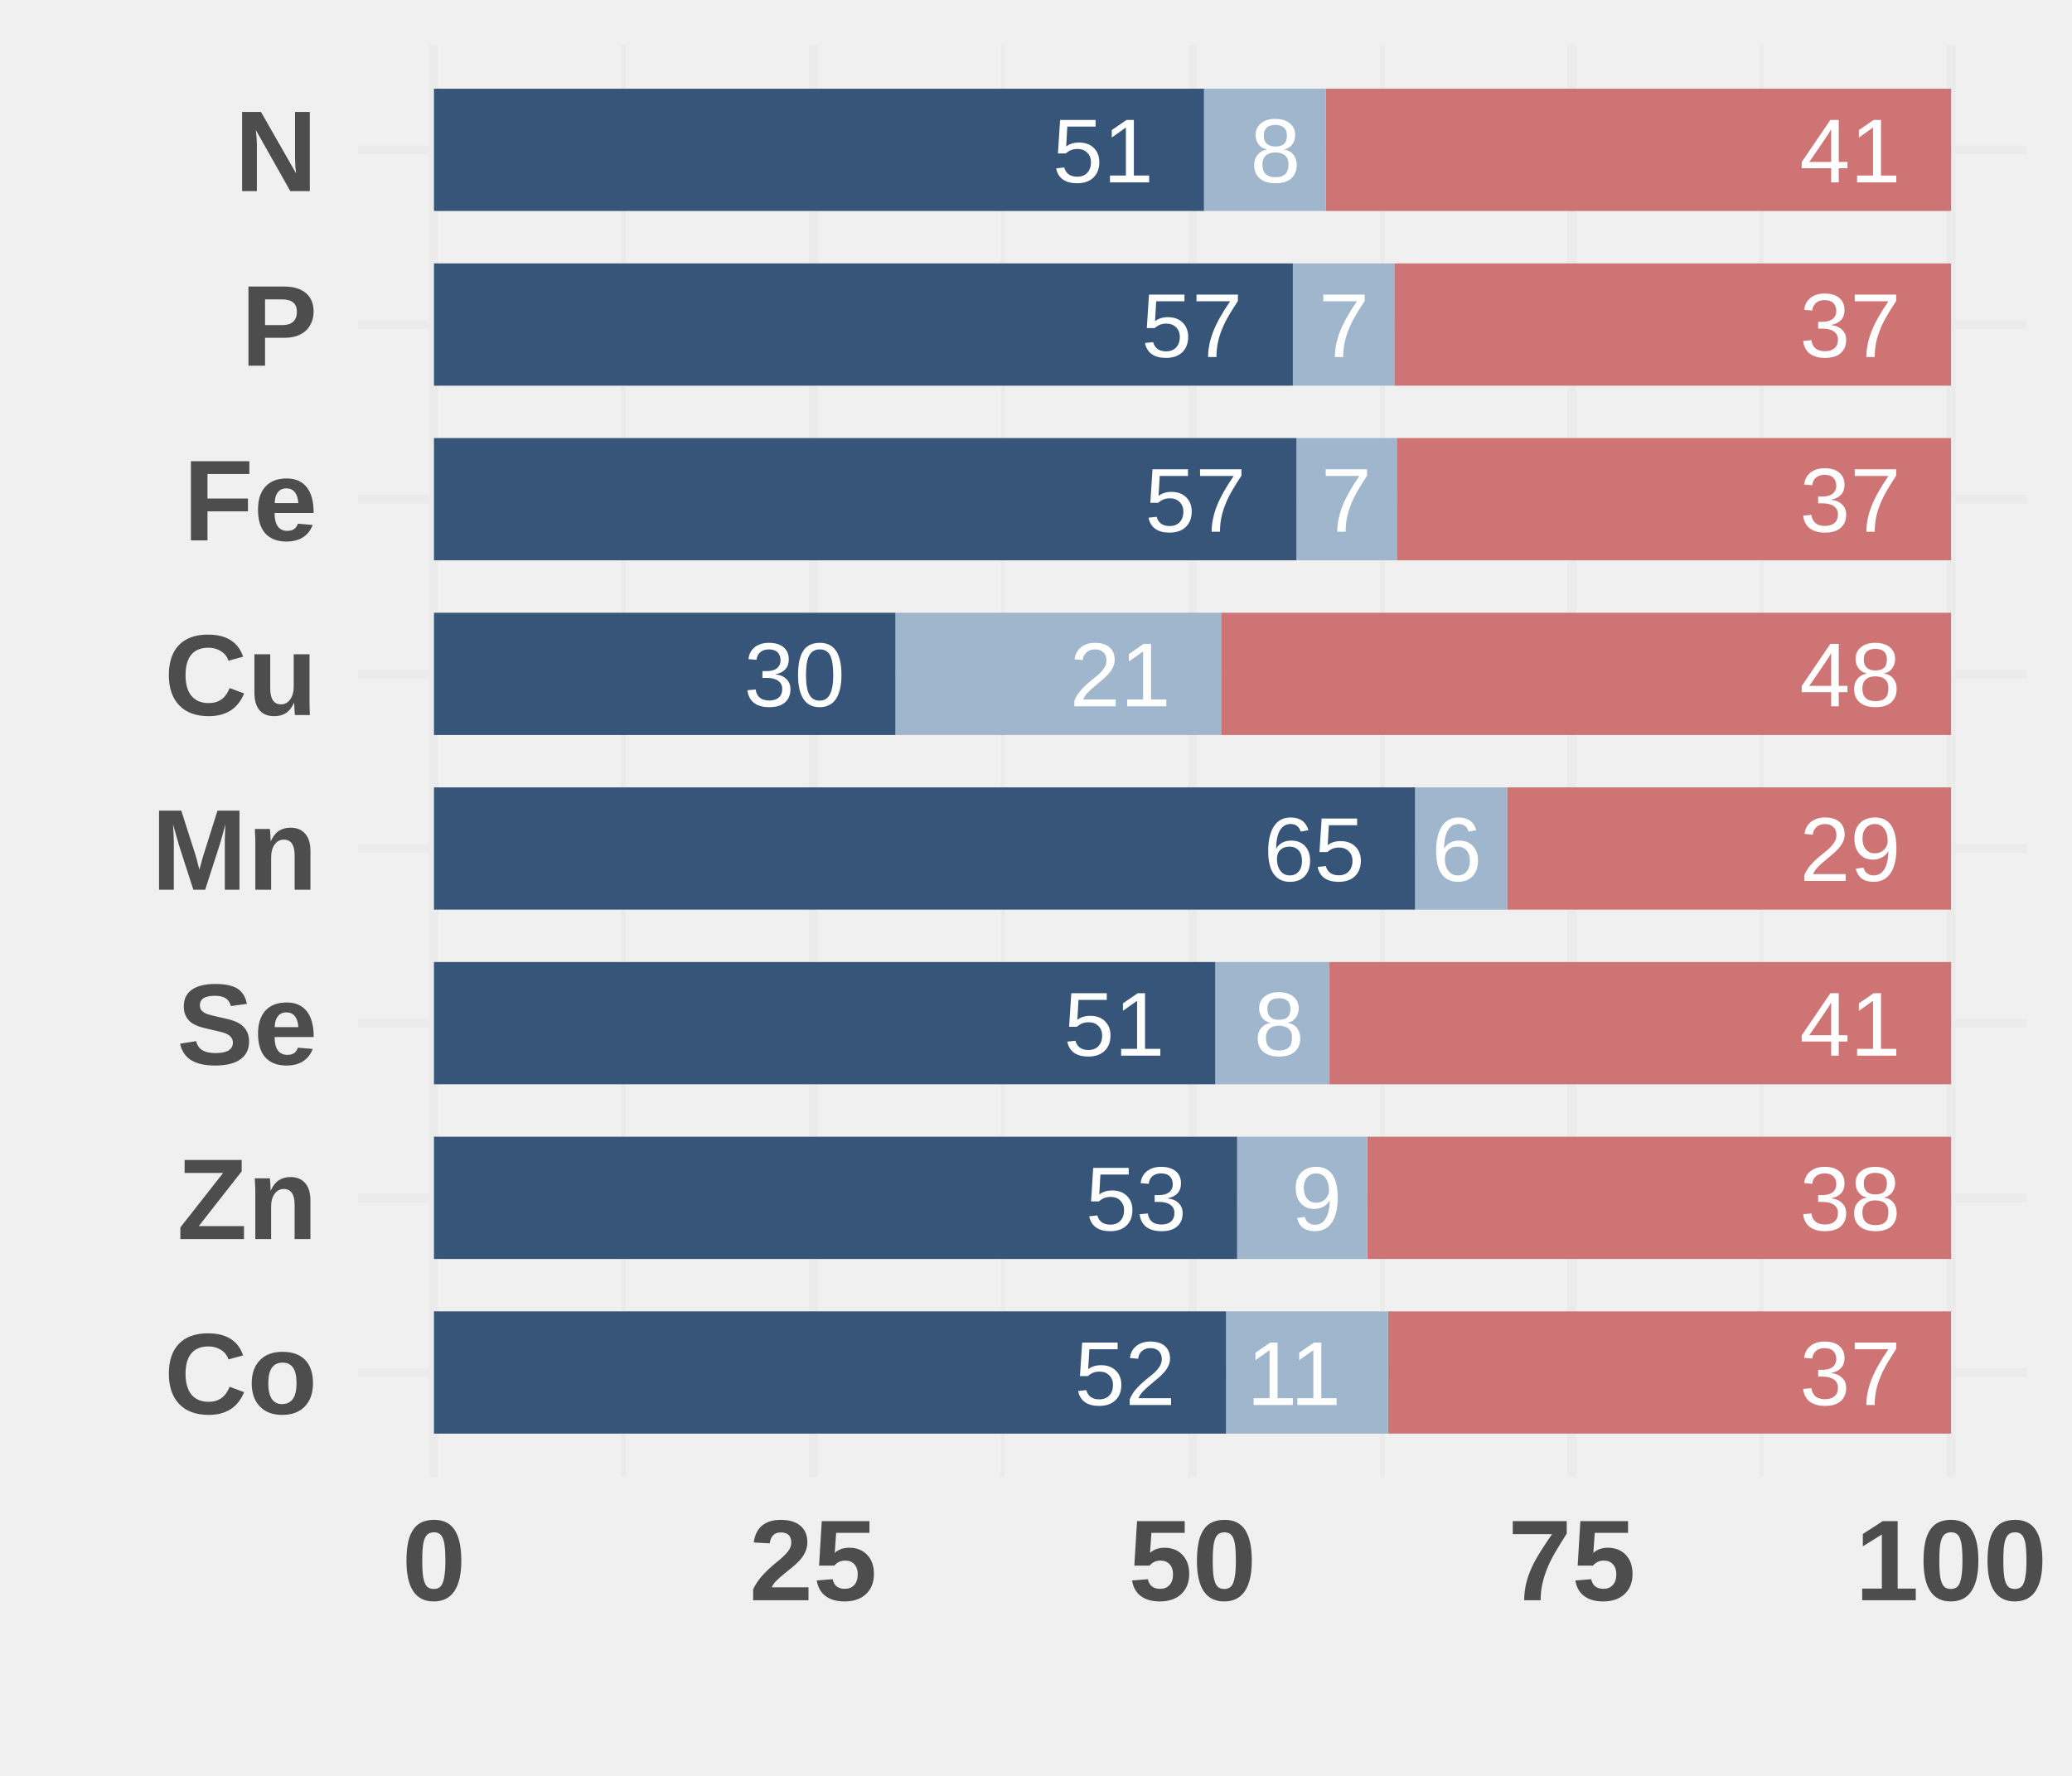
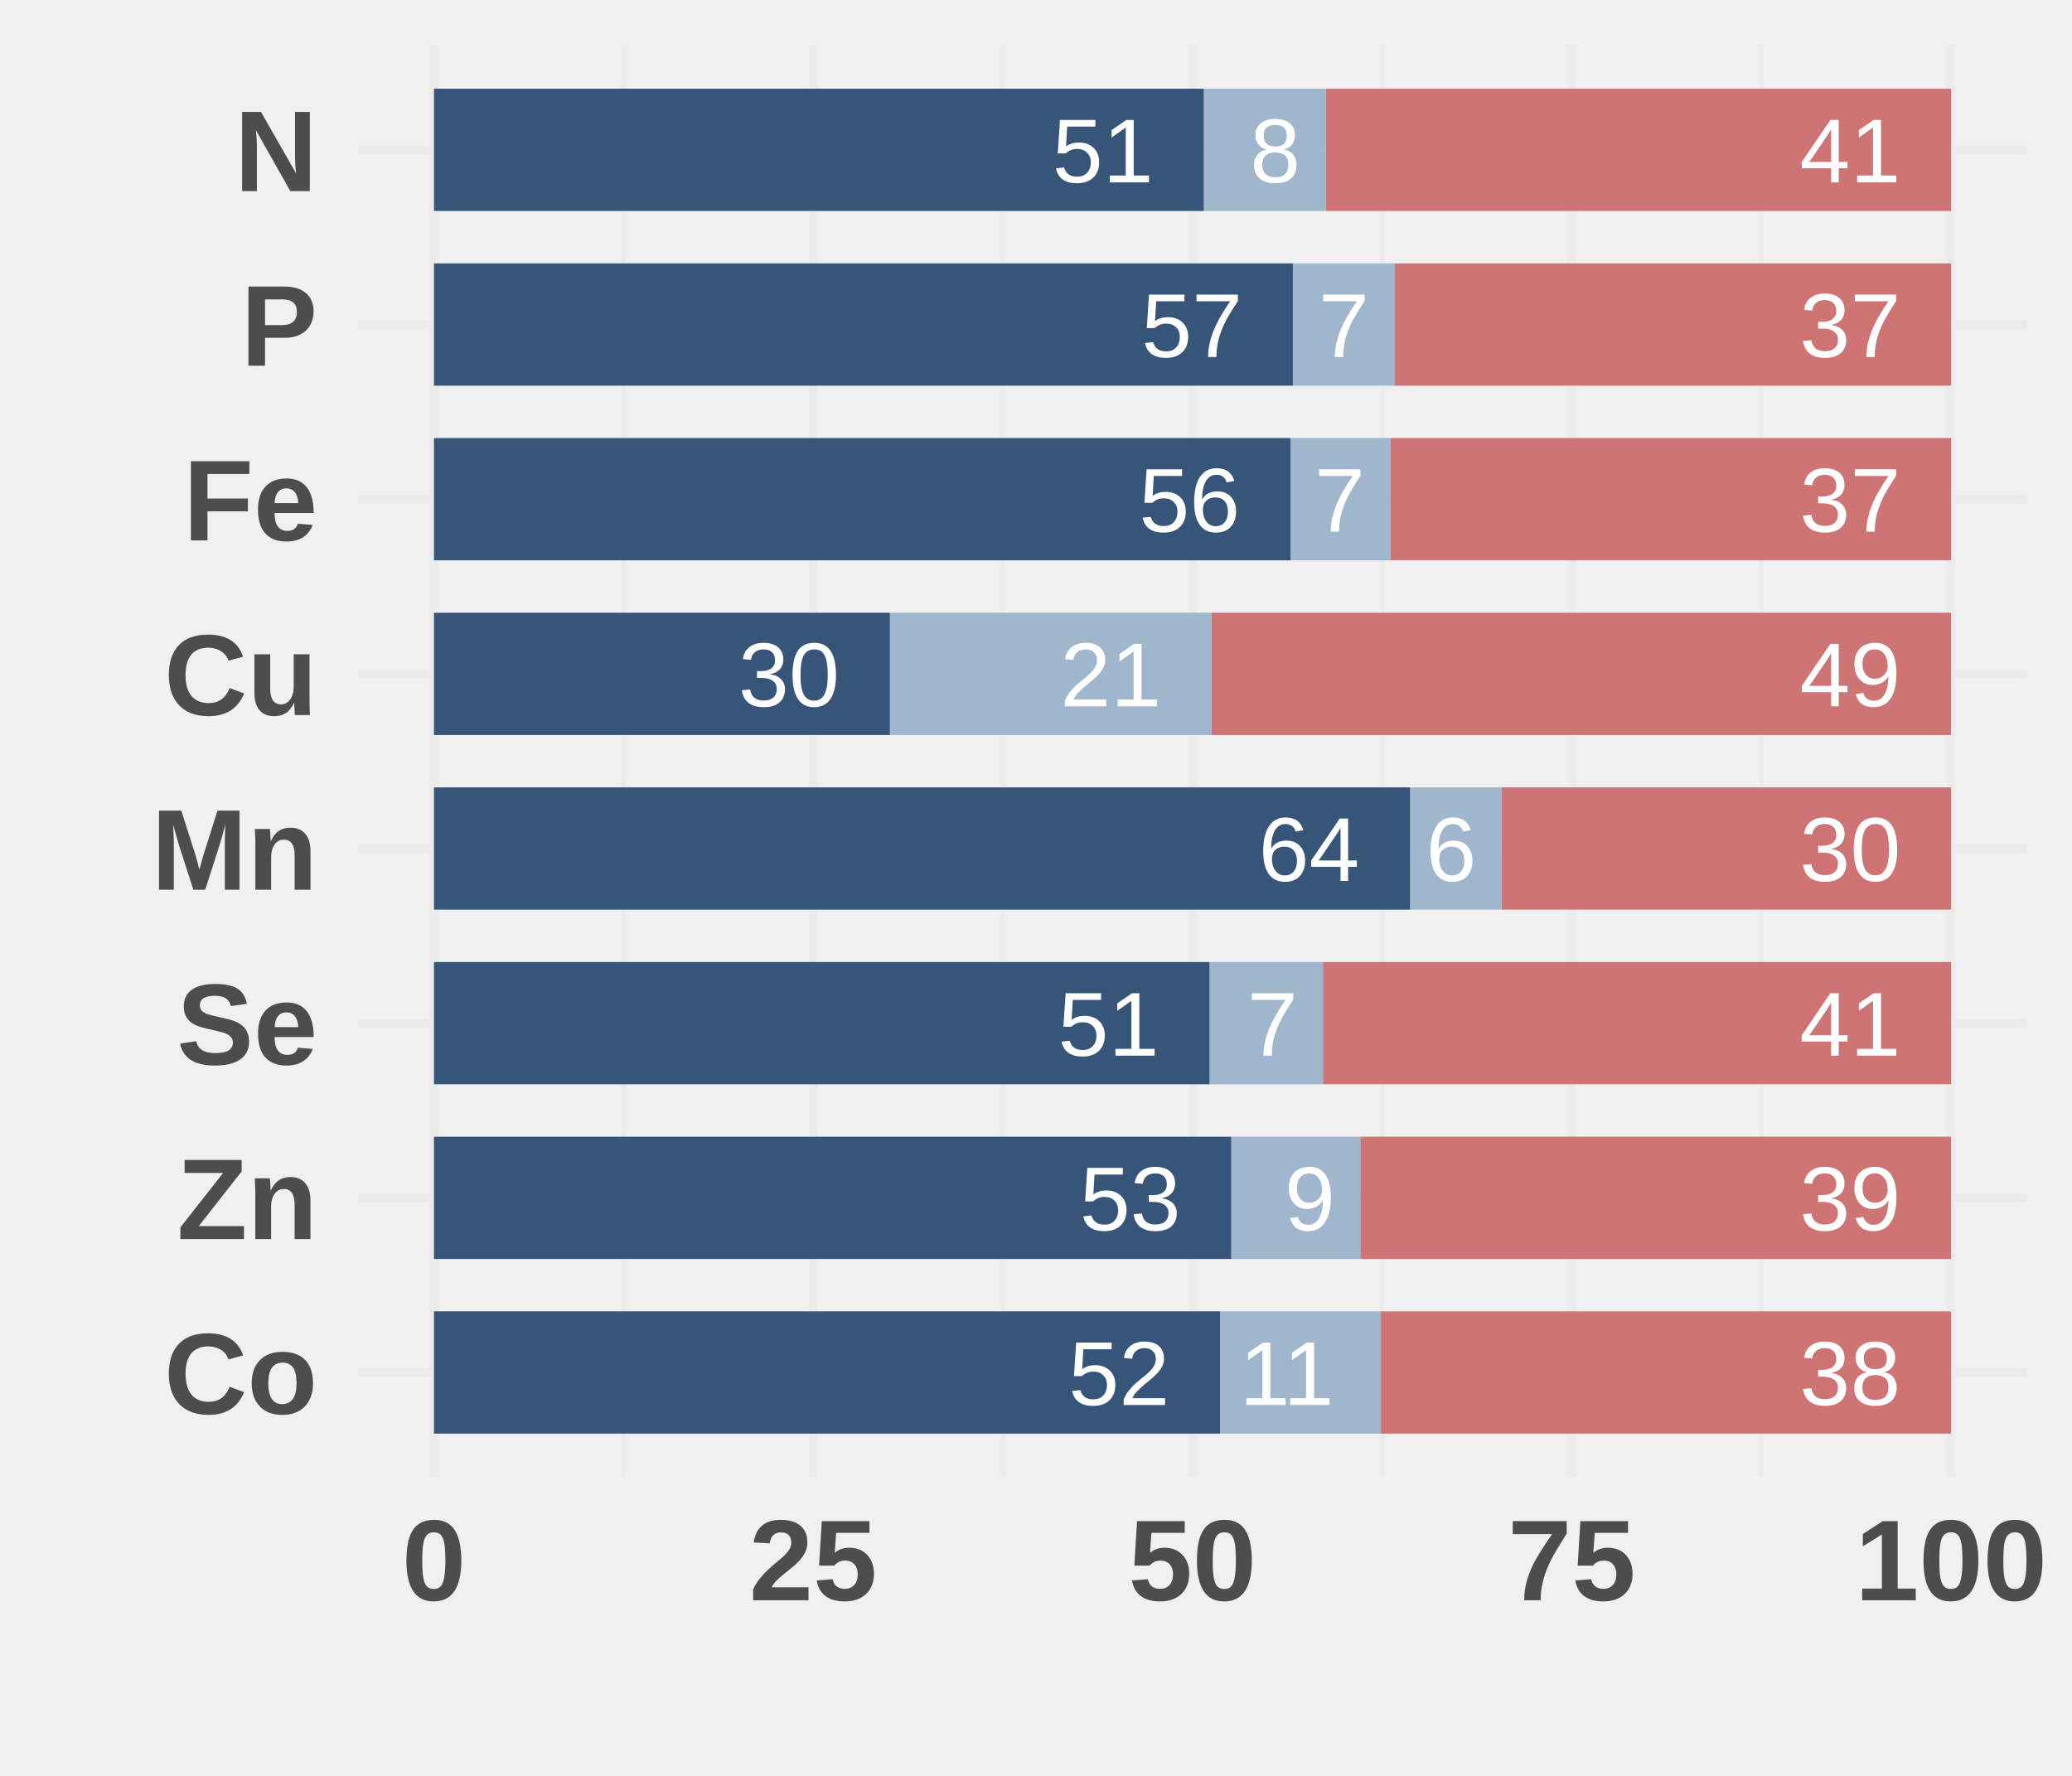
<svg xmlns="http://www.w3.org/2000/svg" class="svglite" width="252.00pt" height="216.00pt" viewBox="0 0 252.00 216.00">
  <defs>
    <style type="text/css">
    .svglite line, .svglite polyline, .svglite polygon, .svglite path, .svglite rect, .svglite circle {
      fill: none;
      stroke: #000000;
      stroke-linecap: round;
      stroke-linejoin: round;
      stroke-miterlimit: 10.00;
    }
    .svglite text {
      white-space: pre;
    }
  </style>
  </defs>
  <rect width="100%" height="100%" style="stroke: none; fill: none;" />
  <defs>
    <clipPath id="cpMC4wMHwyNTIuMDB8MC4wMHwyMTYuMDA=">
      <rect x="0.00" y="0.00" width="252.00" height="216.00" />
    </clipPath>
  </defs>
  <g clip-path="url(#cpMC4wMHwyNTIuMDB8MC4wMHwyMTYuMDA=)">
</g>
  <defs>
    <clipPath id="cpNDMuNTV8MjQ2LjUyfDUuNDh8MTc5LjY5">
      <rect x="43.55" y="5.48" width="202.97" height="174.21" />
    </clipPath>
  </defs>
  <g clip-path="url(#cpNDMuNTV8MjQ2LjUyfDUuNDh8MTc5LjY5)">
    <polyline points="75.84,179.69 75.84,5.48 " style="stroke-width: 0.53; stroke: #EBEBEB; stroke-linecap: butt;" />
    <polyline points="121.97,179.69 121.97,5.48 " style="stroke-width: 0.53; stroke: #EBEBEB; stroke-linecap: butt;" />
    <polyline points="168.10,179.69 168.10,5.48 " style="stroke-width: 0.53; stroke: #EBEBEB; stroke-linecap: butt;" />
    <polyline points="214.23,179.69 214.23,5.48 " style="stroke-width: 0.53; stroke: #EBEBEB; stroke-linecap: butt;" />
    <polyline points="43.55,166.94 246.52,166.94 " style="stroke-width: 1.07; stroke: #EBEBEB; stroke-linecap: butt;" />
    <polyline points="43.55,145.70 246.52,145.70 " style="stroke-width: 1.07; stroke: #EBEBEB; stroke-linecap: butt;" />
    <polyline points="43.55,124.45 246.52,124.45 " style="stroke-width: 1.07; stroke: #EBEBEB; stroke-linecap: butt;" />
    <polyline points="43.55,103.21 246.52,103.21 " style="stroke-width: 1.07; stroke: #EBEBEB; stroke-linecap: butt;" />
    <polyline points="43.55,81.96 246.52,81.96 " style="stroke-width: 1.07; stroke: #EBEBEB; stroke-linecap: butt;" />
    <polyline points="43.55,60.72 246.52,60.72 " style="stroke-width: 1.07; stroke: #EBEBEB; stroke-linecap: butt;" />
    <polyline points="43.55,39.47 246.52,39.47 " style="stroke-width: 1.07; stroke: #EBEBEB; stroke-linecap: butt;" />
    <polyline points="43.55,18.23 246.52,18.23 " style="stroke-width: 1.07; stroke: #EBEBEB; stroke-linecap: butt;" />
    <polyline points="52.78,179.69 52.78,5.48 " style="stroke-width: 1.07; stroke: #EBEBEB; stroke-linecap: butt;" />
    <polyline points="98.90,179.69 98.90,5.48 " style="stroke-width: 1.07; stroke: #EBEBEB; stroke-linecap: butt;" />
    <polyline points="145.03,179.69 145.03,5.48 " style="stroke-width: 1.07; stroke: #EBEBEB; stroke-linecap: butt;" />
    <polyline points="191.16,179.69 191.16,5.48 " style="stroke-width: 1.07; stroke: #EBEBEB; stroke-linecap: butt;" />
    <polyline points="237.29,179.69 237.29,5.48 " style="stroke-width: 1.07; stroke: #EBEBEB; stroke-linecap: butt;" />
-     <rect x="161.26" y="10.79" width="76.04" height="14.87" style="stroke-width: 1.07; stroke: none; stroke-linecap: square; stroke-linejoin: miter; fill: #CF7474;" />
-     <rect x="169.58" y="32.04" width="67.71" height="14.87" style="stroke-width: 1.07; stroke: none; stroke-linecap: square; stroke-linejoin: miter; fill: #CF7474;" />
-     <rect x="169.88" y="53.28" width="67.41" height="14.87" style="stroke-width: 1.07; stroke: none; stroke-linecap: square; stroke-linejoin: miter; fill: #CF7474;" />
-     <rect x="148.51" y="74.53" width="88.78" height="14.87" style="stroke-width: 1.07; stroke: none; stroke-linecap: square; stroke-linejoin: miter; fill: #CF7474;" />
-     <rect x="183.30" y="95.77" width="53.99" height="14.87" style="stroke-width: 1.07; stroke: none; stroke-linecap: square; stroke-linejoin: miter; fill: #CF7474;" />
-     <rect x="161.69" y="117.01" width="75.61" height="14.87" style="stroke-width: 1.07; stroke: none; stroke-linecap: square; stroke-linejoin: miter; fill: #CF7474;" />
-     <rect x="166.28" y="138.26" width="71.02" height="14.87" style="stroke-width: 1.07; stroke: none; stroke-linecap: square; stroke-linejoin: miter; fill: #CF7474;" />
-     <rect x="168.81" y="159.50" width="68.48" height="14.87" style="stroke-width: 1.07; stroke: none; stroke-linecap: square; stroke-linejoin: miter; fill: #CF7474;" />
-     <rect x="146.42" y="10.79" width="14.84" height="14.87" style="stroke-width: 1.07; stroke: none; stroke-linecap: square; stroke-linejoin: miter; fill: #9FB6CD;" />
-     <rect x="157.24" y="32.04" width="12.35" height="14.87" style="stroke-width: 1.07; stroke: none; stroke-linecap: square; stroke-linejoin: miter; fill: #9FB6CD;" />
-     <rect x="157.67" y="53.28" width="12.22" height="14.87" style="stroke-width: 1.07; stroke: none; stroke-linecap: square; stroke-linejoin: miter; fill: #9FB6CD;" />
-     <rect x="108.90" y="74.53" width="39.62" height="14.87" style="stroke-width: 1.07; stroke: none; stroke-linecap: square; stroke-linejoin: miter; fill: #9FB6CD;" />
-     <rect x="172.10" y="95.77" width="11.21" height="14.87" style="stroke-width: 1.07; stroke: none; stroke-linecap: square; stroke-linejoin: miter; fill: #9FB6CD;" />
-     <rect x="147.78" y="117.01" width="13.91" height="14.87" style="stroke-width: 1.07; stroke: none; stroke-linecap: square; stroke-linejoin: miter; fill: #9FB6CD;" />
-     <rect x="150.45" y="138.26" width="15.82" height="14.87" style="stroke-width: 1.07; stroke: none; stroke-linecap: square; stroke-linejoin: miter; fill: #9FB6CD;" />
-     <rect x="149.10" y="159.50" width="19.71" height="14.87" style="stroke-width: 1.07; stroke: none; stroke-linecap: square; stroke-linejoin: miter; fill: #9FB6CD;" />
-     <rect x="52.78" y="10.79" width="93.65" height="14.87" style="stroke-width: 1.07; stroke: none; stroke-linecap: square; stroke-linejoin: miter; fill: #365579;" />
+     <rect x="161.24" y="10.79" width="76.06" height="14.87" style="stroke-width: 1.07; stroke: none; stroke-linecap: square; stroke-linejoin: miter; fill: #CF7474;" />
+     <rect x="169.58" y="32.04" width="67.72" height="14.87" style="stroke-width: 1.07; stroke: none; stroke-linecap: square; stroke-linejoin: miter; fill: #CF7474;" />
+     <rect x="169.08" y="53.28" width="68.22" height="14.87" style="stroke-width: 1.07; stroke: none; stroke-linecap: square; stroke-linejoin: miter; fill: #CF7474;" />
+     <rect x="147.36" y="74.53" width="89.93" height="14.87" style="stroke-width: 1.07; stroke: none; stroke-linecap: square; stroke-linejoin: miter; fill: #CF7474;" />
+     <rect x="182.63" y="95.77" width="54.67" height="14.87" style="stroke-width: 1.07; stroke: none; stroke-linecap: square; stroke-linejoin: miter; fill: #CF7474;" />
+     <rect x="160.90" y="117.01" width="76.40" height="14.87" style="stroke-width: 1.07; stroke: none; stroke-linecap: square; stroke-linejoin: miter; fill: #CF7474;" />
+     <rect x="165.44" y="138.26" width="71.85" height="14.87" style="stroke-width: 1.07; stroke: none; stroke-linecap: square; stroke-linejoin: miter; fill: #CF7474;" />
+     <rect x="167.94" y="159.50" width="69.36" height="14.87" style="stroke-width: 1.07; stroke: none; stroke-linecap: square; stroke-linejoin: miter; fill: #CF7474;" />
+     <rect x="146.41" y="10.79" width="14.83" height="14.87" style="stroke-width: 1.07; stroke: none; stroke-linecap: square; stroke-linejoin: miter; fill: #9FB6CD;" />
+     <rect x="157.23" y="32.04" width="12.35" height="14.87" style="stroke-width: 1.07; stroke: none; stroke-linecap: square; stroke-linejoin: miter; fill: #9FB6CD;" />
+     <rect x="156.94" y="53.28" width="12.13" height="14.87" style="stroke-width: 1.07; stroke: none; stroke-linecap: square; stroke-linejoin: miter; fill: #9FB6CD;" />
+     <rect x="108.22" y="74.53" width="39.14" height="14.87" style="stroke-width: 1.07; stroke: none; stroke-linecap: square; stroke-linejoin: miter; fill: #9FB6CD;" />
+     <rect x="171.48" y="95.77" width="11.15" height="14.87" style="stroke-width: 1.07; stroke: none; stroke-linecap: square; stroke-linejoin: miter; fill: #9FB6CD;" />
+     <rect x="147.09" y="117.01" width="13.80" height="14.87" style="stroke-width: 1.07; stroke: none; stroke-linecap: square; stroke-linejoin: miter; fill: #9FB6CD;" />
+     <rect x="149.73" y="138.26" width="15.71" height="14.87" style="stroke-width: 1.07; stroke: none; stroke-linecap: square; stroke-linejoin: miter; fill: #9FB6CD;" />
+     <rect x="148.38" y="159.50" width="19.56" height="14.87" style="stroke-width: 1.07; stroke: none; stroke-linecap: square; stroke-linejoin: miter; fill: #9FB6CD;" />
+     <rect x="52.78" y="10.79" width="93.63" height="14.87" style="stroke-width: 1.07; stroke: none; stroke-linecap: square; stroke-linejoin: miter; fill: #365579;" />
    <rect x="52.78" y="32.04" width="104.46" height="14.87" style="stroke-width: 1.07; stroke: none; stroke-linecap: square; stroke-linejoin: miter; fill: #365579;" />
-     <rect x="52.78" y="53.28" width="104.89" height="14.87" style="stroke-width: 1.07; stroke: none; stroke-linecap: square; stroke-linejoin: miter; fill: #365579;" />
-     <rect x="52.78" y="74.53" width="56.12" height="14.87" style="stroke-width: 1.07; stroke: none; stroke-linecap: square; stroke-linejoin: miter; fill: #365579;" />
-     <rect x="52.78" y="95.77" width="119.32" height="14.87" style="stroke-width: 1.07; stroke: none; stroke-linecap: square; stroke-linejoin: miter; fill: #365579;" />
-     <rect x="52.78" y="117.01" width="95.01" height="14.87" style="stroke-width: 1.07; stroke: none; stroke-linecap: square; stroke-linejoin: miter; fill: #365579;" />
-     <rect x="52.78" y="138.26" width="97.68" height="14.87" style="stroke-width: 1.07; stroke: none; stroke-linecap: square; stroke-linejoin: miter; fill: #365579;" />
-     <rect x="52.78" y="159.50" width="96.33" height="14.87" style="stroke-width: 1.07; stroke: none; stroke-linecap: square; stroke-linejoin: miter; fill: #365579;" />
+     <rect x="52.78" y="53.28" width="104.17" height="14.87" style="stroke-width: 1.07; stroke: none; stroke-linecap: square; stroke-linejoin: miter; fill: #365579;" />
+     <rect x="52.78" y="74.53" width="55.45" height="14.87" style="stroke-width: 1.07; stroke: none; stroke-linecap: square; stroke-linejoin: miter; fill: #365579;" />
+     <rect x="52.78" y="95.77" width="118.71" height="14.87" style="stroke-width: 1.07; stroke: none; stroke-linecap: square; stroke-linejoin: miter; fill: #365579;" />
+     <rect x="52.78" y="117.01" width="94.32" height="14.87" style="stroke-width: 1.07; stroke: none; stroke-linecap: square; stroke-linejoin: miter; fill: #365579;" />
+     <rect x="52.78" y="138.26" width="96.96" height="14.87" style="stroke-width: 1.07; stroke: none; stroke-linecap: square; stroke-linejoin: miter; fill: #365579;" />
+     <rect x="52.78" y="159.50" width="95.60" height="14.87" style="stroke-width: 1.07; stroke: none; stroke-linecap: square; stroke-linejoin: miter; fill: #365579;" />
    <text x="231.16" y="22.18" text-anchor="end" style="font-size: 11.04px;fill: #FFFFFF; font-family: &quot;Arial&quot;;" textLength="12.27px" lengthAdjust="spacingAndGlyphs">41</text>
    <text x="231.16" y="43.42" text-anchor="end" style="font-size: 11.04px;fill: #FFFFFF; font-family: &quot;Arial&quot;;" textLength="12.27px" lengthAdjust="spacingAndGlyphs">37</text>
    <text x="231.16" y="64.67" text-anchor="end" style="font-size: 11.04px;fill: #FFFFFF; font-family: &quot;Arial&quot;;" textLength="12.27px" lengthAdjust="spacingAndGlyphs">37</text>
-     <text x="231.16" y="85.91" text-anchor="end" style="font-size: 11.04px;fill: #FFFFFF; font-family: &quot;Arial&quot;;" textLength="12.27px" lengthAdjust="spacingAndGlyphs">48</text>
-     <text x="231.16" y="107.15" text-anchor="end" style="font-size: 11.04px;fill: #FFFFFF; font-family: &quot;Arial&quot;;" textLength="12.27px" lengthAdjust="spacingAndGlyphs">29</text>
+     <text x="231.16" y="85.91" text-anchor="end" style="font-size: 11.04px;fill: #FFFFFF; font-family: &quot;Arial&quot;;" textLength="12.27px" lengthAdjust="spacingAndGlyphs">49</text>
+     <text x="231.16" y="107.15" text-anchor="end" style="font-size: 11.04px;fill: #FFFFFF; font-family: &quot;Arial&quot;;" textLength="12.27px" lengthAdjust="spacingAndGlyphs">30</text>
    <text x="231.16" y="128.40" text-anchor="end" style="font-size: 11.04px;fill: #FFFFFF; font-family: &quot;Arial&quot;;" textLength="12.27px" lengthAdjust="spacingAndGlyphs">41</text>
-     <text x="231.16" y="149.64" text-anchor="end" style="font-size: 11.04px;fill: #FFFFFF; font-family: &quot;Arial&quot;;" textLength="12.27px" lengthAdjust="spacingAndGlyphs">38</text>
-     <text x="231.16" y="170.89" text-anchor="end" style="font-size: 11.04px;fill: #FFFFFF; font-family: &quot;Arial&quot;;" textLength="12.27px" lengthAdjust="spacingAndGlyphs">37</text>
-     <text x="158.19" y="22.18" text-anchor="end" style="font-size: 11.04px;fill: #FFFFFF; font-family: &quot;Arial&quot;;" textLength="6.13px" lengthAdjust="spacingAndGlyphs">8</text>
-     <text x="166.52" y="43.42" text-anchor="end" style="font-size: 11.04px;fill: #FFFFFF; font-family: &quot;Arial&quot;;" textLength="6.13px" lengthAdjust="spacingAndGlyphs">7</text>
-     <text x="166.81" y="64.67" text-anchor="end" style="font-size: 11.04px;fill: #FFFFFF; font-family: &quot;Arial&quot;;" textLength="6.13px" lengthAdjust="spacingAndGlyphs">7</text>
-     <text x="142.38" y="85.91" text-anchor="end" style="font-size: 11.04px;fill: #FFFFFF; font-family: &quot;Arial&quot;;" textLength="12.27px" lengthAdjust="spacingAndGlyphs">21</text>
-     <text x="180.24" y="107.15" text-anchor="end" style="font-size: 11.04px;fill: #FFFFFF; font-family: &quot;Arial&quot;;" textLength="6.13px" lengthAdjust="spacingAndGlyphs">6</text>
-     <text x="158.62" y="128.40" text-anchor="end" style="font-size: 11.04px;fill: #FFFFFF; font-family: &quot;Arial&quot;;" textLength="6.13px" lengthAdjust="spacingAndGlyphs">8</text>
-     <text x="163.21" y="149.64" text-anchor="end" style="font-size: 11.04px;fill: #FFFFFF; font-family: &quot;Arial&quot;;" textLength="6.13px" lengthAdjust="spacingAndGlyphs">9</text>
-     <text x="163.09" y="170.89" text-anchor="end" style="font-size: 11.04px;fill: #FFFFFF; font-family: &quot;Arial&quot;;" textLength="11.45px" lengthAdjust="spacingAndGlyphs">11</text>
-     <text x="140.29" y="22.18" text-anchor="end" style="font-size: 11.04px;fill: #FFFFFF; font-family: &quot;Arial&quot;;" textLength="12.27px" lengthAdjust="spacingAndGlyphs">51</text>
+     <text x="231.16" y="149.64" text-anchor="end" style="font-size: 11.04px;fill: #FFFFFF; font-family: &quot;Arial&quot;;" textLength="12.27px" lengthAdjust="spacingAndGlyphs">39</text>
+     <text x="231.16" y="170.89" text-anchor="end" style="font-size: 11.04px;fill: #FFFFFF; font-family: &quot;Arial&quot;;" textLength="12.27px" lengthAdjust="spacingAndGlyphs">38</text>
+     <text x="158.17" y="22.18" text-anchor="end" style="font-size: 11.04px;fill: #FFFFFF; font-family: &quot;Arial&quot;;" textLength="6.13px" lengthAdjust="spacingAndGlyphs">8</text>
+     <text x="166.51" y="43.42" text-anchor="end" style="font-size: 11.04px;fill: #FFFFFF; font-family: &quot;Arial&quot;;" textLength="6.13px" lengthAdjust="spacingAndGlyphs">7</text>
+     <text x="166.01" y="64.67" text-anchor="end" style="font-size: 11.04px;fill: #FFFFFF; font-family: &quot;Arial&quot;;" textLength="6.13px" lengthAdjust="spacingAndGlyphs">7</text>
+     <text x="141.23" y="85.91" text-anchor="end" style="font-size: 11.04px;fill: #FFFFFF; font-family: &quot;Arial&quot;;" textLength="12.27px" lengthAdjust="spacingAndGlyphs">21</text>
+     <text x="179.56" y="107.15" text-anchor="end" style="font-size: 11.04px;fill: #FFFFFF; font-family: &quot;Arial&quot;;" textLength="6.13px" lengthAdjust="spacingAndGlyphs">6</text>
+     <text x="157.83" y="128.40" text-anchor="end" style="font-size: 11.04px;fill: #FFFFFF; font-family: &quot;Arial&quot;;" textLength="6.13px" lengthAdjust="spacingAndGlyphs">7</text>
+     <text x="162.37" y="149.64" text-anchor="end" style="font-size: 11.04px;fill: #FFFFFF; font-family: &quot;Arial&quot;;" textLength="6.13px" lengthAdjust="spacingAndGlyphs">9</text>
+     <text x="162.21" y="170.89" text-anchor="end" style="font-size: 11.04px;fill: #FFFFFF; font-family: &quot;Arial&quot;;" textLength="11.45px" lengthAdjust="spacingAndGlyphs">11</text>
+     <text x="140.27" y="22.18" text-anchor="end" style="font-size: 11.04px;fill: #FFFFFF; font-family: &quot;Arial&quot;;" textLength="12.27px" lengthAdjust="spacingAndGlyphs">51</text>
    <text x="151.10" y="43.42" text-anchor="end" style="font-size: 11.04px;fill: #FFFFFF; font-family: &quot;Arial&quot;;" textLength="12.27px" lengthAdjust="spacingAndGlyphs">57</text>
-     <text x="151.53" y="64.67" text-anchor="end" style="font-size: 11.04px;fill: #FFFFFF; font-family: &quot;Arial&quot;;" textLength="12.27px" lengthAdjust="spacingAndGlyphs">57</text>
-     <text x="102.76" y="85.91" text-anchor="end" style="font-size: 11.04px;fill: #FFFFFF; font-family: &quot;Arial&quot;;" textLength="12.27px" lengthAdjust="spacingAndGlyphs">30</text>
-     <text x="165.96" y="107.15" text-anchor="end" style="font-size: 11.04px;fill: #FFFFFF; font-family: &quot;Arial&quot;;" textLength="12.27px" lengthAdjust="spacingAndGlyphs">65</text>
-     <text x="141.65" y="128.40" text-anchor="end" style="font-size: 11.04px;fill: #FFFFFF; font-family: &quot;Arial&quot;;" textLength="12.27px" lengthAdjust="spacingAndGlyphs">51</text>
-     <text x="144.32" y="149.64" text-anchor="end" style="font-size: 11.04px;fill: #FFFFFF; font-family: &quot;Arial&quot;;" textLength="12.27px" lengthAdjust="spacingAndGlyphs">53</text>
-     <text x="142.97" y="170.89" text-anchor="end" style="font-size: 11.04px;fill: #FFFFFF; font-family: &quot;Arial&quot;;" textLength="12.27px" lengthAdjust="spacingAndGlyphs">52</text>
+     <text x="150.81" y="64.67" text-anchor="end" style="font-size: 11.04px;fill: #FFFFFF; font-family: &quot;Arial&quot;;" textLength="12.27px" lengthAdjust="spacingAndGlyphs">56</text>
+     <text x="102.09" y="85.91" text-anchor="end" style="font-size: 11.04px;fill: #FFFFFF; font-family: &quot;Arial&quot;;" textLength="12.27px" lengthAdjust="spacingAndGlyphs">30</text>
+     <text x="165.35" y="107.15" text-anchor="end" style="font-size: 11.04px;fill: #FFFFFF; font-family: &quot;Arial&quot;;" textLength="12.27px" lengthAdjust="spacingAndGlyphs">64</text>
+     <text x="140.96" y="128.40" text-anchor="end" style="font-size: 11.04px;fill: #FFFFFF; font-family: &quot;Arial&quot;;" textLength="12.27px" lengthAdjust="spacingAndGlyphs">51</text>
+     <text x="143.60" y="149.64" text-anchor="end" style="font-size: 11.04px;fill: #FFFFFF; font-family: &quot;Arial&quot;;" textLength="12.27px" lengthAdjust="spacingAndGlyphs">53</text>
+     <text x="142.24" y="170.89" text-anchor="end" style="font-size: 11.04px;fill: #FFFFFF; font-family: &quot;Arial&quot;;" textLength="12.27px" lengthAdjust="spacingAndGlyphs">52</text>
  </g>
  <g clip-path="url(#cpMC4wMHwyNTIuMDB8MC4wMHwyMTYuMDA=)">
    <text x="38.62" y="171.95" text-anchor="end" style="font-size: 14.00px; font-weight: bold;fill: #4D4D4D; font-family: &quot;Arial&quot;;" textLength="18.66px" lengthAdjust="spacingAndGlyphs">Co</text>
    <text x="38.62" y="150.71" text-anchor="end" style="font-size: 14.00px; font-weight: bold;fill: #4D4D4D; font-family: &quot;Arial&quot;;" textLength="17.09px" lengthAdjust="spacingAndGlyphs">Zn</text>
    <text x="38.62" y="129.46" text-anchor="end" style="font-size: 14.00px; font-weight: bold;fill: #4D4D4D; font-family: &quot;Arial&quot;;" textLength="17.12px" lengthAdjust="spacingAndGlyphs">Se</text>
    <text x="38.62" y="108.22" text-anchor="end" style="font-size: 14.00px; font-weight: bold;fill: #4D4D4D; font-family: &quot;Arial&quot;;" textLength="20.20px" lengthAdjust="spacingAndGlyphs">Mn</text>
    <text x="38.62" y="86.97" text-anchor="end" style="font-size: 14.00px; font-weight: bold;fill: #4D4D4D; font-family: &quot;Arial&quot;;" textLength="18.66px" lengthAdjust="spacingAndGlyphs">Cu</text>
    <text x="38.62" y="65.73" text-anchor="end" style="font-size: 14.00px; font-weight: bold;fill: #4D4D4D; font-family: &quot;Arial&quot;;" textLength="16.33px" lengthAdjust="spacingAndGlyphs">Fe</text>
    <text x="38.62" y="44.48" text-anchor="end" style="font-size: 14.00px; font-weight: bold;fill: #4D4D4D; font-family: &quot;Arial&quot;;" textLength="9.34px" lengthAdjust="spacingAndGlyphs">P</text>
    <text x="38.62" y="23.24" text-anchor="end" style="font-size: 14.00px; font-weight: bold;fill: #4D4D4D; font-family: &quot;Arial&quot;;" textLength="10.11px" lengthAdjust="spacingAndGlyphs">N</text>
    <text x="52.78" y="194.64" text-anchor="middle" style="font-size: 14.00px; font-weight: bold;fill: #4D4D4D; font-family: &quot;Arial&quot;;" textLength="7.78px" lengthAdjust="spacingAndGlyphs">0</text>
    <text x="98.90" y="194.64" text-anchor="middle" style="font-size: 14.00px; font-weight: bold;fill: #4D4D4D; font-family: &quot;Arial&quot;;" textLength="15.57px" lengthAdjust="spacingAndGlyphs">25</text>
    <text x="145.03" y="194.64" text-anchor="middle" style="font-size: 14.00px; font-weight: bold;fill: #4D4D4D; font-family: &quot;Arial&quot;;" textLength="15.57px" lengthAdjust="spacingAndGlyphs">50</text>
    <text x="191.16" y="194.64" text-anchor="middle" style="font-size: 14.00px; font-weight: bold;fill: #4D4D4D; font-family: &quot;Arial&quot;;" textLength="15.57px" lengthAdjust="spacingAndGlyphs">75</text>
    <text x="237.29" y="194.64" text-anchor="middle" style="font-size: 14.00px; font-weight: bold;fill: #4D4D4D; font-family: &quot;Arial&quot;;" textLength="23.35px" lengthAdjust="spacingAndGlyphs">100</text>
  </g>
</svg>
